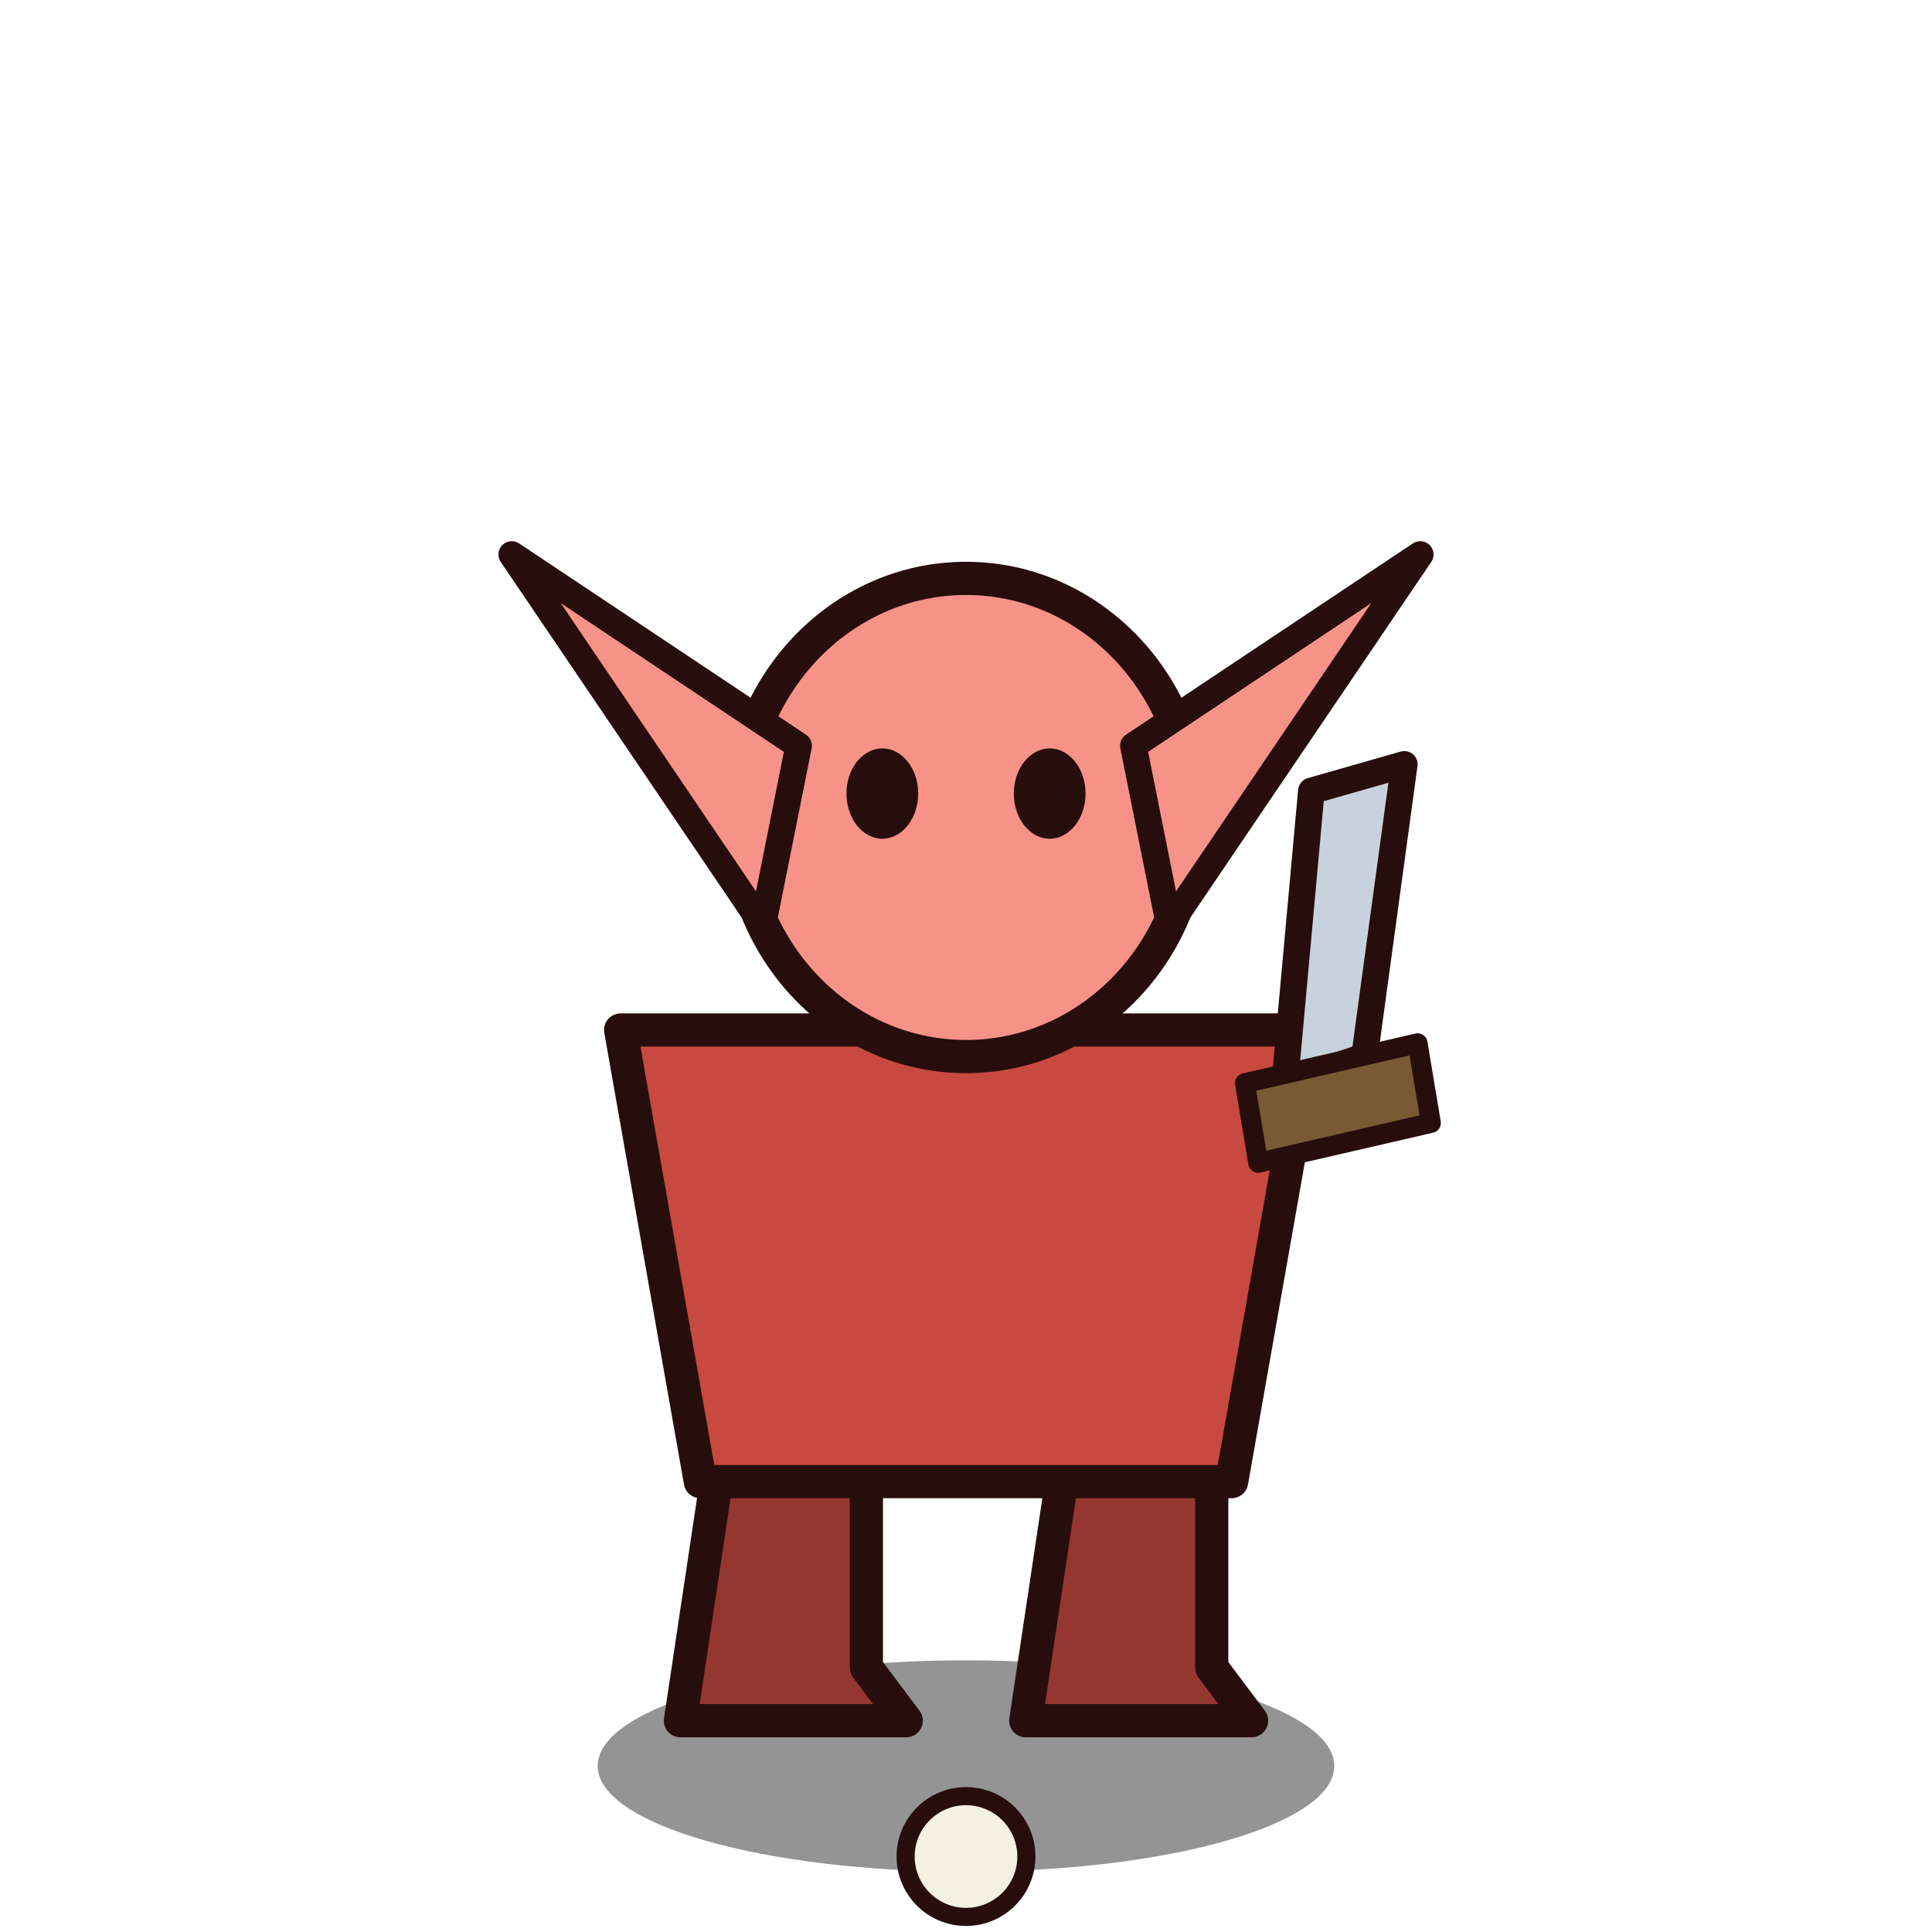
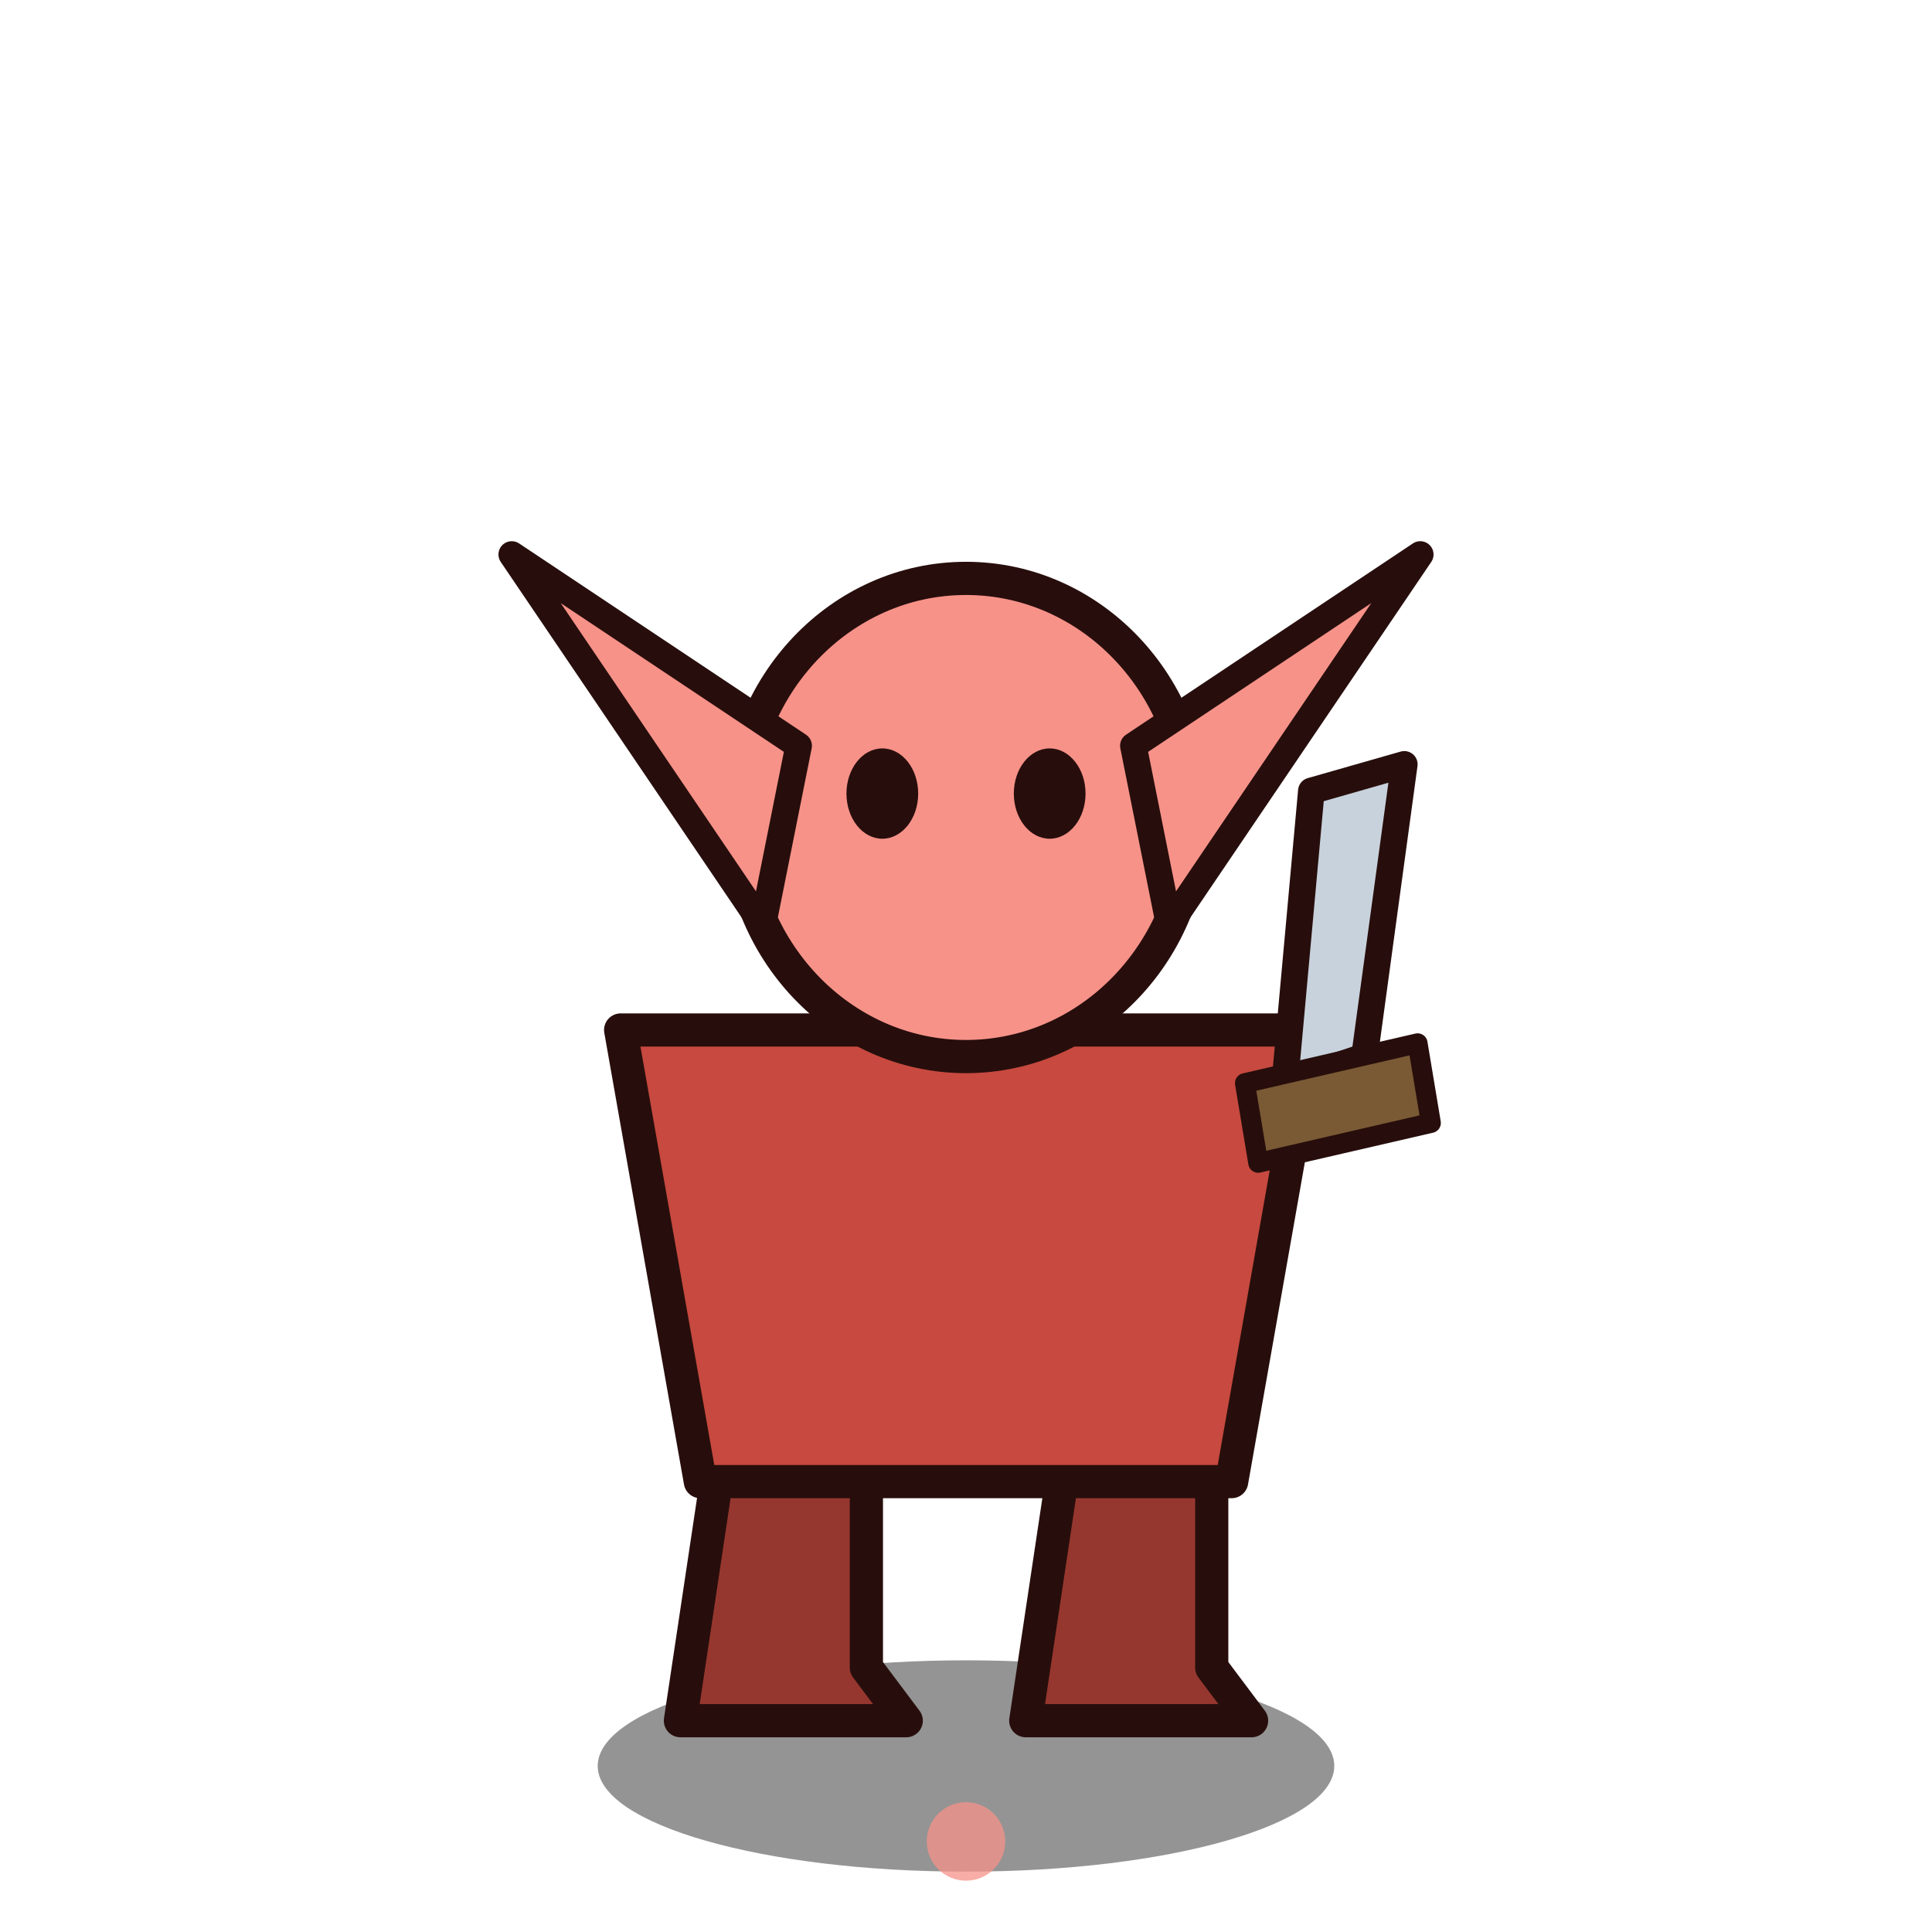
<svg xmlns="http://www.w3.org/2000/svg" viewBox="0 0 128 128" width="128" height="128">
  <ellipse cx="64.0" cy="117.0" rx="24.4" ry="7" fill="#000" opacity="0.42" />
  <g transform="translate(64.0,114.0) scale(0.88) translate(-64.0,-114.0)">
    <polygon points="45.5,94.0 56.5,94.0 56.5,110.0 59.5,114.0 42.5,114.0" fill="#96372f" stroke="#270e0c" stroke-width="2.5" stroke-linejoin="round" />
    <polygon points="71.5,94.0 82.5,94.0 82.5,110.0 85.5,114.0 68.5,114.0" fill="#96372f" stroke="#270e0c" stroke-width="2.5" stroke-linejoin="round" />
    <polygon points="38.0,62.0 90.0,62.0 84.0,96.0 44.0,96.0" fill="#c7493f" stroke="#270e0c" stroke-width="2.5" stroke-linejoin="round" />
    <ellipse cx="64.0" cy="46.0" rx="17.1" ry="18.0" fill="#f79289" stroke="#270e0c" stroke-width="2.5" />
    <polygon points="51.4,40.6 29.8,26.2 48.7,54.1" fill="#f79289" stroke="#270e0c" stroke-width="2.0" stroke-linejoin="round" />
    <polygon points="76.6,40.6 98.2,26.2 79.3,54.1" fill="#f79289" stroke="#270e0c" stroke-width="2.0" stroke-linejoin="round" />
    <ellipse cx="57.7" cy="44.2" rx="2.7" ry="3.4" fill="#270e0c" />
    <ellipse cx="70.3" cy="44.2" rx="2.7" ry="3.4" fill="#270e0c" />
    <polygon points="88.0,66.0 94.0,64.0 97.0,42.0 90.0,44.0" fill="#c8d2dc" stroke="#270e0c" stroke-width="2.0" stroke-linejoin="round" />
    <polygon points="85.0,66.0 98.0,63.0 99.0,69.0 86.0,72.0" fill="#7a5a34" stroke="#270e0c" stroke-width="1.5" stroke-linejoin="round" />
  </g>
-   <circle cx="64.0" cy="123.0" r="4.0" fill="#f4f0e4" stroke="#270e0c" stroke-width="1.2" />
+   <circle cx="64.0" cy="122.0" r="2.6" fill="#f79289" opacity="0.75" />
</svg>
